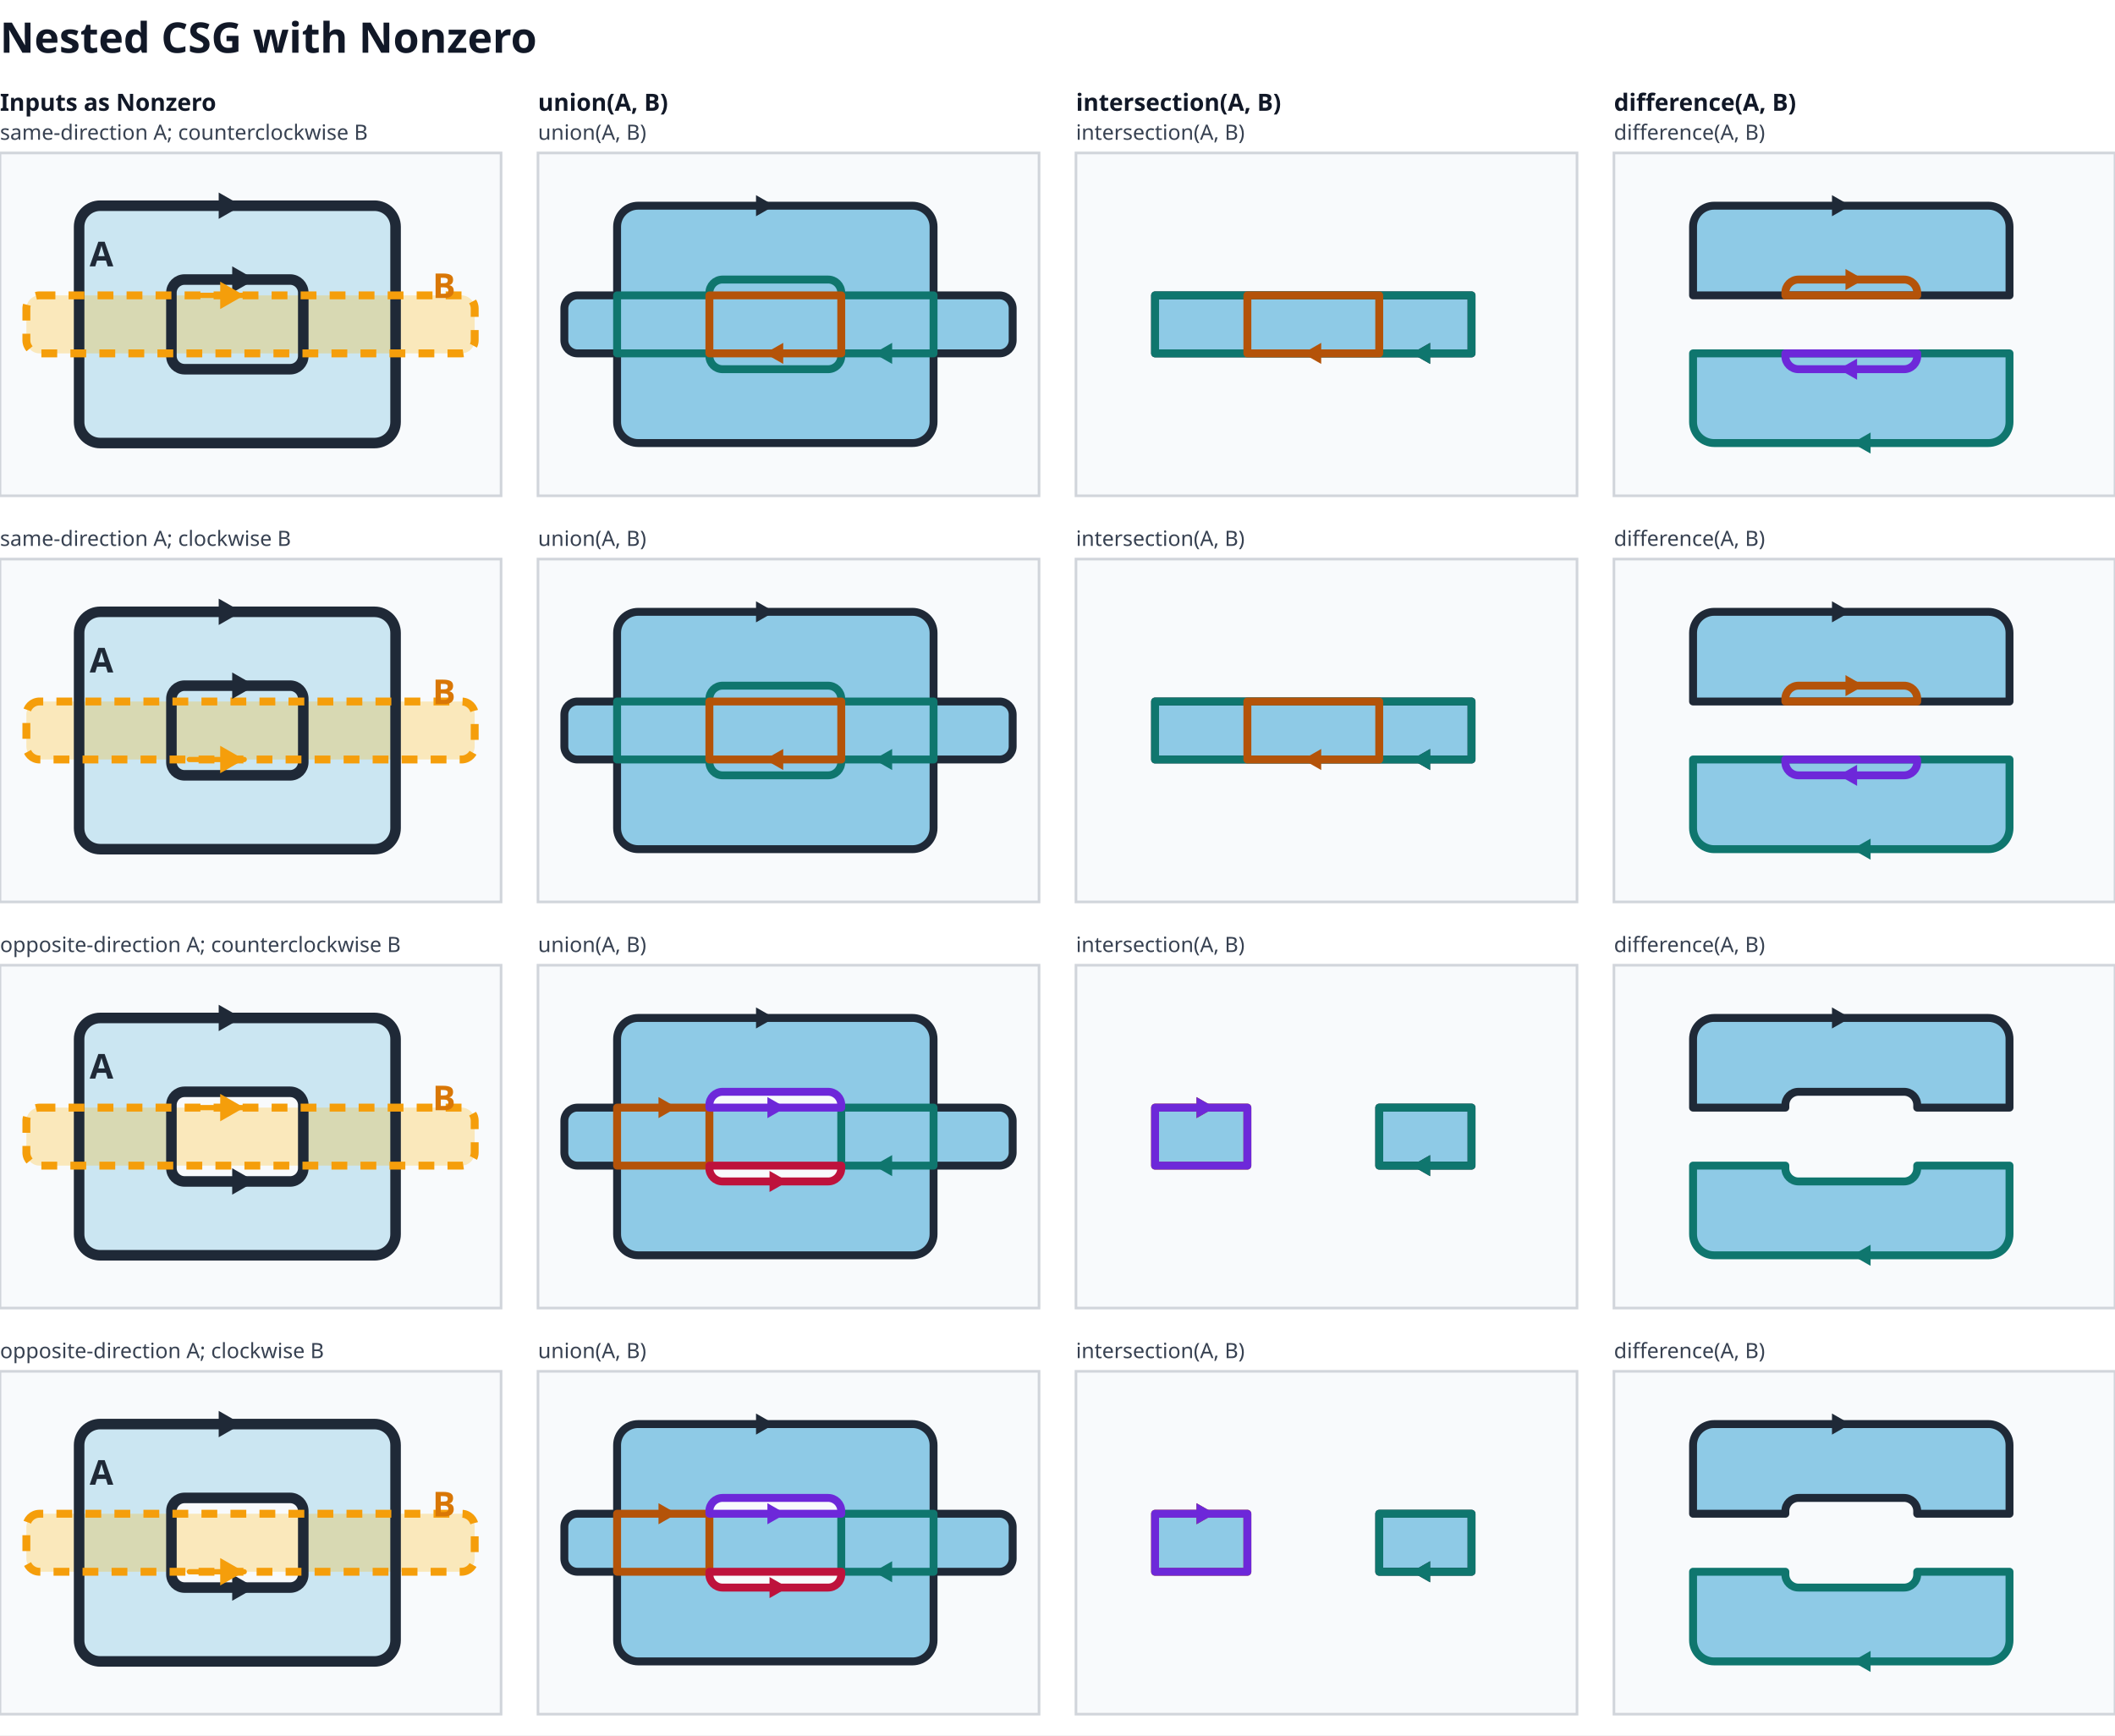
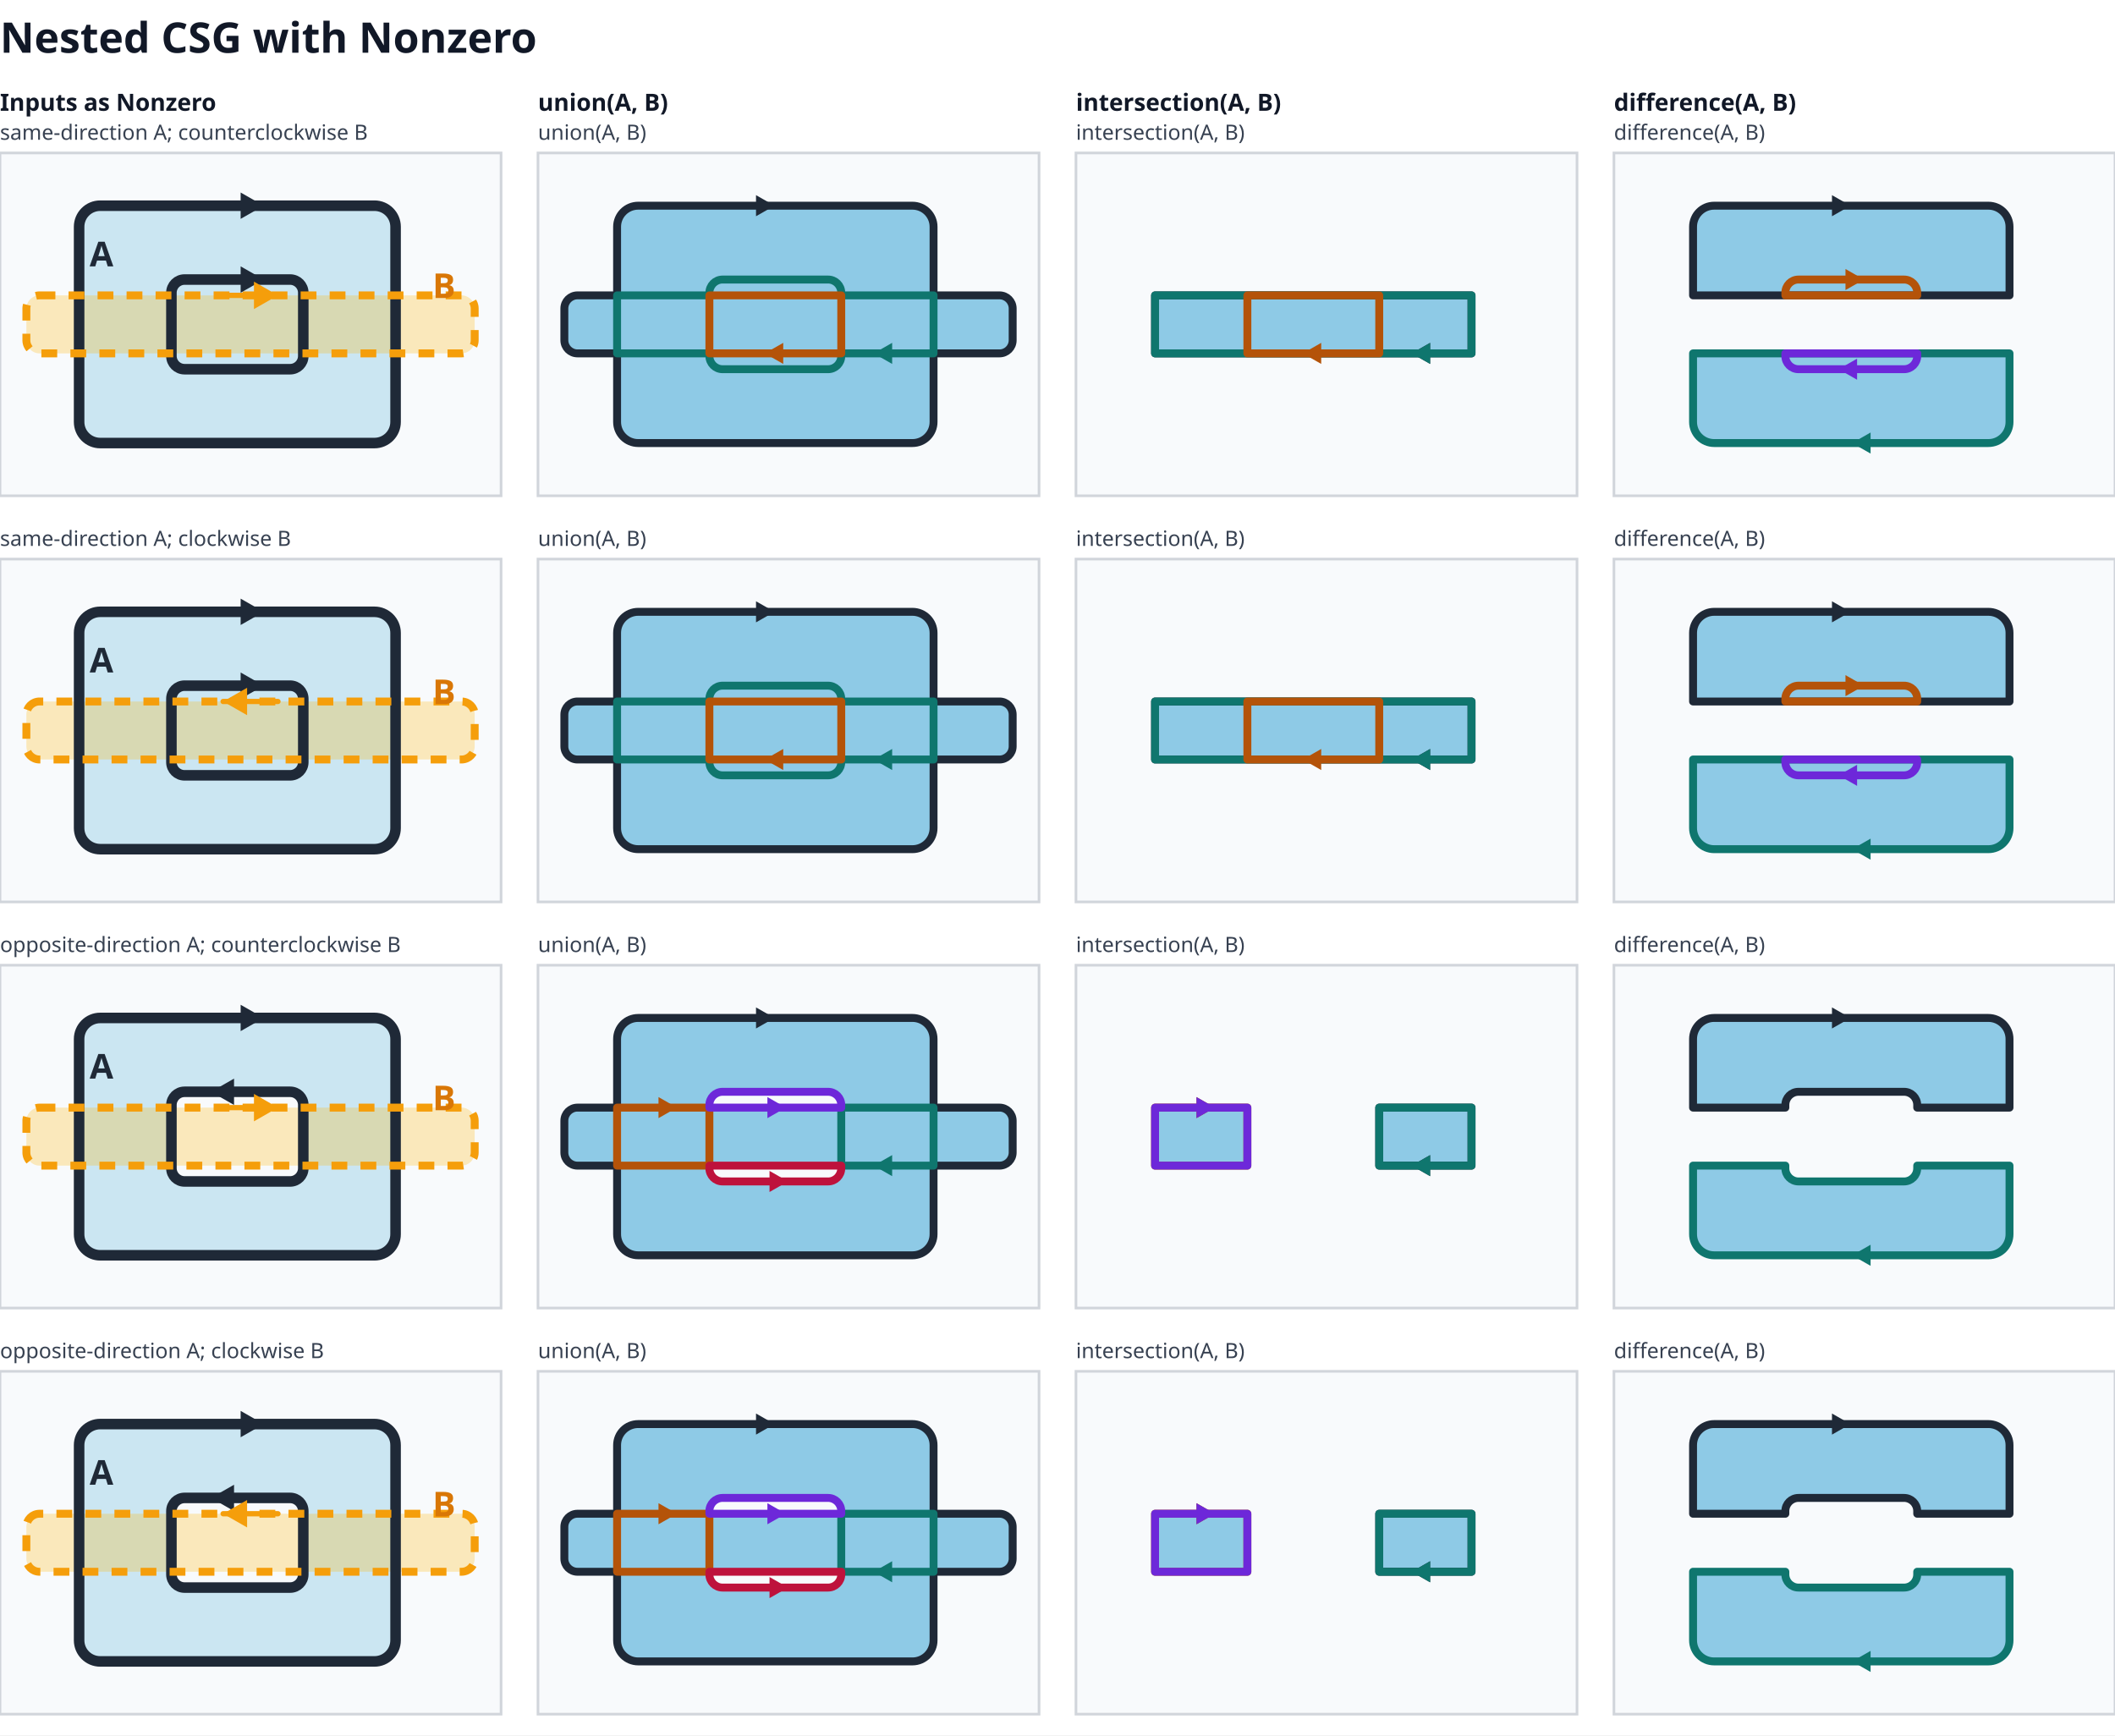
<svg xmlns="http://www.w3.org/2000/svg" viewBox="0 0 802 658">
  <rect x="0" y="0" width="802" height="658" style="fill: #ffffff; stroke: none" />
  <text x="0" y="20" font-size="16" style="fill: #111827; font-family: system-ui, sans-serif; font-weight: 700">Nested CSG with Nonzero</text>
  <text x="0" y="42" font-size="9" style="fill: #111827; font-family: system-ui, sans-serif; font-weight: 700">Inputs as Nonzero</text>
  <text x="204" y="42" font-size="9" style="fill: #111827; font-family: system-ui, sans-serif; font-weight: 700">union(A, B)</text>
  <text x="408" y="42" font-size="9" style="fill: #111827; font-family: system-ui, sans-serif; font-weight: 700">intersection(A, B)</text>
  <text x="612" y="42" font-size="9" style="fill: #111827; font-family: system-ui, sans-serif; font-weight: 700">difference(A, B)</text>
  <rect x="0" y="58" width="190" height="130" style="fill: #f8fafc; stroke: #d1d5db; stroke-width: 1" />
  <text x="0" y="53" font-size="8" style="fill: #374151; font-family: system-ui, sans-serif">same-direction A; counterclockwise B</text>
  <path d="M 38 78 H 142 A 8 8 0 0 1 150 86 V 160 A 8 8 0 0 1 142 168 H 38 A 8 8 0 0 1 30 160 V 86 A 8 8 0 0 1 38 78 Z M 70 106 H 110 A 5 5 0 0 1 115 111 V 135 A 5 5 0 0 1 110 140 H 70 A 5 5 0 0 1 65 135 V 111 A 5 5 0 0 1 70 106 Z" style="fill: rgba(142, 202, 230, 0.42); fill-rule: nonzero; stroke: none" />
  <path d="M 15 112 H 175 A 5 5 0 0 1 180 117 V 129 A 5 5 0 0 1 175 134 H 15 A 5 5 0 0 1 10 129 V 117 A 5 5 0 0 1 15 112 Z" style="fill: rgba(255, 183, 3, 0.26); fill-rule: nonzero; stroke: none" />
  <path d="M 38 78 H 142 A 8 8 0 0 1 150 86 V 160 A 8 8 0 0 1 142 168 H 38 A 8 8 0 0 1 30 160 V 86 A 8 8 0 0 1 38 78 Z M 70 106 H 110 A 5 5 0 0 1 115 111 V 135 A 5 5 0 0 1 110 140 H 70 A 5 5 0 0 1 65 135 V 111 A 5 5 0 0 1 70 106 Z" style="fill: none; stroke: #1f2937; stroke-width: 4; stroke-linejoin: round" />
  <path d="M 15 112 H 175 A 5 5 0 0 1 180 117 V 129 A 5 5 0 0 1 175 134 H 15 A 5 5 0 0 1 10 129 V 117 A 5 5 0 0 1 15 112 Z" style="fill: none; stroke: #f59e0b; stroke-width: 3; stroke-dasharray: 6 5; stroke-linejoin: round" />
  <text x="34" y="101" font-size="13" style="fill: #1f2937; font-family: system-ui, sans-serif; font-weight: 700">A</text>
  <text x="164" y="113" font-size="13" style="fill: #d97706; font-family: system-ui, sans-serif; font-weight: 700">B</text>
-   <path d="M 71.68 78 H 91.68" style="fill: none; stroke: #1f2937; stroke-width: 2; stroke-linecap: round" />
-   <path d="M 91.68 78 L 82.93 83 V 73 Z" style="fill: #1f2937; stroke: none" />
-   <path d="M 76.8 106 H 96.8" style="fill: none; stroke: #1f2937; stroke-width: 2; stroke-linecap: round" />
-   <path d="M 96.8 106 L 88.05 111 V 101 Z" style="fill: #1f2937; stroke: none" />
-   <path d="M 71.8 112 H 92.6" style="fill: none; stroke: #f59e0b; stroke-width: 2; stroke-linecap: round" />
-   <path d="M 92.6 112 L 83.5 117.2 V 106.8 Z" style="fill: #f59e0b; stroke: none" />
+   <path d="M 80 78 H 100" style="fill: none; stroke: #1f2937; stroke-width: 2; stroke-linecap: round" />
+   <path d="M 100 78 L 91.25 83 V 73 Z" style="fill: #1f2937; stroke: none" />
+   <path d="M 80 106 H 100" style="fill: none; stroke: #1f2937; stroke-width: 2; stroke-linecap: round" />
+   <path d="M 100 106 L 91.25 111 V 101 Z" style="fill: #1f2937; stroke: none" />
+   <path d="M 84.6 112 H 105.4" style="fill: none; stroke: #f59e0b; stroke-width: 2; stroke-linecap: round" />
+   <path d="M 105.4 112 L 96.3 117.2 V 106.8 Z" style="fill: #f59e0b; stroke: none" />
  <rect x="204" y="58" width="190" height="130" style="fill: #f8fafc; stroke: #d1d5db; stroke-width: 1" />
  <text x="204" y="53" font-size="8" style="fill: #374151; font-family: system-ui, sans-serif">union(A, B)</text>
  <path d="M 242 78 H 346 A 8 8 0 0 1 354 86 V 112 H 379 A 5 5 0 0 1 384 117 V 129 A 5 5 0 0 1 379 134 H 354 V 160 A 8 8 0 0 1 346 168 H 242 A 8 8 0 0 1 234 160 V 134 H 219 A 5 5 0 0 1 214 129 V 117 A 5 5 0 0 1 219 112 H 234 V 86 A 8 8 0 0 1 242 78 Z M 354 112 V 134 H 319 V 135 A 5 5 0 0 1 314 140 H 274 A 5 5 0 0 1 269 135 V 134 H 234 V 112 H 269 V 111 A 5 5 0 0 1 274 106 H 314 A 5 5 0 0 1 319 111 V 112 Z M 319 112 V 134 H 269 V 112 Z" style="fill: #8ecae6; fill-rule: nonzero; stroke: none" />
  <path d="M 242 78 H 346 A 8 8 0 0 1 354 86 V 112 H 379 A 5 5 0 0 1 384 117 V 129 A 5 5 0 0 1 379 134 H 354 V 160 A 8 8 0 0 1 346 168 H 242 A 8 8 0 0 1 234 160 V 134 H 219 A 5 5 0 0 1 214 129 V 117 A 5 5 0 0 1 219 112 H 234 V 86 A 8 8 0 0 1 242 78 Z" style="fill: none; stroke: #1f2937; stroke-width: 3.0; stroke-linejoin: round" />
  <path d="M 277.68 78 H 293.68" style="fill: none; stroke: #1f2937; stroke-width: 2; stroke-linecap: round" />
  <path d="M 293.68 78 L 286.68 82 V 74 Z" style="fill: #1f2937; stroke: none" />
  <path d="M 354 112 V 134 H 319 V 135 A 5 5 0 0 1 314 140 H 274 A 5 5 0 0 1 269 135 V 134 H 234 V 112 H 269 V 111 A 5 5 0 0 1 274 106 H 314 A 5 5 0 0 1 319 111 V 112 Z" style="fill: none; stroke: #0f766e; stroke-width: 3.0; stroke-linejoin: round" />
  <path d="M 347.3 134 H 331.3" style="fill: none; stroke: #0f766e; stroke-width: 2; stroke-linecap: round" />
  <path d="M 331.3 134 L 338.3 130 V 138 Z" style="fill: #0f766e; stroke: none" />
  <path d="M 319 112 V 134 H 269 V 112 Z" style="fill: none; stroke: #b45309; stroke-width: 3.0; stroke-linejoin: round" />
  <path d="M 306 134 H 290" style="fill: none; stroke: #b45309; stroke-width: 2; stroke-linecap: round" />
  <path d="M 290 134 L 297 130 V 138 Z" style="fill: #b45309; stroke: none" />
  <rect x="408" y="58" width="190" height="130" style="fill: #f8fafc; stroke: #d1d5db; stroke-width: 1" />
  <text x="408" y="53" font-size="8" style="fill: #374151; font-family: system-ui, sans-serif">intersection(A, B)</text>
  <path d="M 558 112 V 134 H 523 H 473 H 438 V 112 H 473 H 523 Z M 558 112 V 134 H 523 H 473 H 438 V 112 H 473 H 523 Z M 523 112 V 134 H 473 V 112 Z" style="fill: #8ecae6; fill-rule: nonzero; stroke: none" />
  <path d="M 558 112 V 134 H 523 H 473 H 438 V 112 H 473 H 523 Z" style="fill: none; stroke: #1f2937; stroke-width: 3.0; stroke-linejoin: round" />
  <path d="M 551.3 134 H 535.3" style="fill: none; stroke: #1f2937; stroke-width: 2; stroke-linecap: round" />
  <path d="M 535.3 134 L 542.3 130 V 138 Z" style="fill: #1f2937; stroke: none" />
  <path d="M 558 112 V 134 H 523 H 473 H 438 V 112 H 473 H 523 Z" style="fill: none; stroke: #0f766e; stroke-width: 3.0; stroke-linejoin: round" />
  <path d="M 551.3 134 H 535.3" style="fill: none; stroke: #0f766e; stroke-width: 2; stroke-linecap: round" />
  <path d="M 535.3 134 L 542.3 130 V 138 Z" style="fill: #0f766e; stroke: none" />
  <path d="M 523 112 V 134 H 473 V 112 Z" style="fill: none; stroke: #b45309; stroke-width: 3.0; stroke-linejoin: round" />
  <path d="M 510 134 H 494" style="fill: none; stroke: #b45309; stroke-width: 2; stroke-linecap: round" />
  <path d="M 494 134 L 501 130 V 138 Z" style="fill: #b45309; stroke: none" />
  <rect x="612" y="58" width="190" height="130" style="fill: #f8fafc; stroke: #d1d5db; stroke-width: 1" />
  <text x="612" y="53" font-size="8" style="fill: #374151; font-family: system-ui, sans-serif">difference(A, B)</text>
  <path d="M 650 78 H 754 A 8 8 0 0 1 762 86 V 112 H 727 H 677 H 642 V 86 A 8 8 0 0 1 650 78 Z M 762 134 V 160 A 8 8 0 0 1 754 168 H 650 A 8 8 0 0 1 642 160 V 134 H 677 H 727 Z M 682 106 H 722 A 5 5 0 0 1 727 111 V 112 H 677 V 111 A 5 5 0 0 1 682 106 Z M 727 134 V 135 A 5 5 0 0 1 722 140 H 682 A 5 5 0 0 1 677 135 V 134 Z" style="fill: #8ecae6; fill-rule: nonzero; stroke: none" />
  <path d="M 650 78 H 754 A 8 8 0 0 1 762 86 V 112 H 727 H 677 H 642 V 86 A 8 8 0 0 1 650 78 Z" style="fill: none; stroke: #1f2937; stroke-width: 3.0; stroke-linejoin: round" />
  <path d="M 685.68 78 H 701.68" style="fill: none; stroke: #1f2937; stroke-width: 2; stroke-linecap: round" />
  <path d="M 701.68 78 L 694.68 82 V 74 Z" style="fill: #1f2937; stroke: none" />
  <path d="M 762 134 V 160 A 8 8 0 0 1 754 168 H 650 A 8 8 0 0 1 642 160 V 134 H 677 H 727 Z" style="fill: none; stroke: #0f766e; stroke-width: 3.0; stroke-linejoin: round" />
  <path d="M 718.32 168 H 702.32" style="fill: none; stroke: #0f766e; stroke-width: 2; stroke-linecap: round" />
  <path d="M 702.32 168 L 709.32 164 V 172 Z" style="fill: #0f766e; stroke: none" />
  <path d="M 682 106 H 722 A 5 5 0 0 1 727 111 V 112 H 677 V 111 A 5 5 0 0 1 682 106 Z" style="fill: none; stroke: #b45309; stroke-width: 3.0; stroke-linejoin: round" />
  <path d="M 690.8 106 H 706.8" style="fill: none; stroke: #b45309; stroke-width: 2; stroke-linecap: round" />
  <path d="M 706.8 106 L 699.8 110 V 102 Z" style="fill: #b45309; stroke: none" />
  <path d="M 727 134 V 135 A 5 5 0 0 1 722 140 H 682 A 5 5 0 0 1 677 135 V 134 Z" style="fill: none; stroke: #6d28d9; stroke-width: 3.0; stroke-linejoin: round" />
  <path d="M 713.2 140 H 697.2" style="fill: none; stroke: #6d28d9; stroke-width: 2; stroke-linecap: round" />
  <path d="M 697.2 140 L 704.2 136 V 144 Z" style="fill: #6d28d9; stroke: none" />
  <rect x="0" y="212" width="190" height="130" style="fill: #f8fafc; stroke: #d1d5db; stroke-width: 1" />
  <text x="0" y="207" font-size="8" style="fill: #374151; font-family: system-ui, sans-serif">same-direction A; clockwise B</text>
  <path d="M 38 232 H 142 A 8 8 0 0 1 150 240 V 314 A 8 8 0 0 1 142 322 H 38 A 8 8 0 0 1 30 314 V 240 A 8 8 0 0 1 38 232 Z M 70 260 H 110 A 5 5 0 0 1 115 265 V 289 A 5 5 0 0 1 110 294 H 70 A 5 5 0 0 1 65 289 V 265 A 5 5 0 0 1 70 260 Z" style="fill: rgba(142, 202, 230, 0.42); fill-rule: nonzero; stroke: none" />
  <path d="M 15 266 A 5 5 0 0 0 10 271 V 283 A 5 5 0 0 0 15 288 H 175 A 5 5 0 0 0 180 283 V 271 A 5 5 0 0 0 175 266 Z" style="fill: rgba(255, 183, 3, 0.26); fill-rule: nonzero; stroke: none" />
  <path d="M 38 232 H 142 A 8 8 0 0 1 150 240 V 314 A 8 8 0 0 1 142 322 H 38 A 8 8 0 0 1 30 314 V 240 A 8 8 0 0 1 38 232 Z M 70 260 H 110 A 5 5 0 0 1 115 265 V 289 A 5 5 0 0 1 110 294 H 70 A 5 5 0 0 1 65 289 V 265 A 5 5 0 0 1 70 260 Z" style="fill: none; stroke: #1f2937; stroke-width: 4; stroke-linejoin: round" />
  <path d="M 15 266 A 5 5 0 0 0 10 271 V 283 A 5 5 0 0 0 15 288 H 175 A 5 5 0 0 0 180 283 V 271 A 5 5 0 0 0 175 266 Z" style="fill: none; stroke: #f59e0b; stroke-width: 3; stroke-dasharray: 6 5; stroke-linejoin: round" />
  <text x="34" y="255" font-size="13" style="fill: #1f2937; font-family: system-ui, sans-serif; font-weight: 700">A</text>
  <text x="164" y="267" font-size="13" style="fill: #d97706; font-family: system-ui, sans-serif; font-weight: 700">B</text>
-   <path d="M 71.68 232 H 91.68" style="fill: none; stroke: #1f2937; stroke-width: 2; stroke-linecap: round" />
-   <path d="M 91.68 232 L 82.93 237 V 227 Z" style="fill: #1f2937; stroke: none" />
-   <path d="M 76.8 260 H 96.8" style="fill: none; stroke: #1f2937; stroke-width: 2; stroke-linecap: round" />
-   <path d="M 96.8 260 L 88.05 265 V 255 Z" style="fill: #1f2937; stroke: none" />
-   <path d="M 71.8 288 H 92.6" style="fill: none; stroke: #f59e0b; stroke-width: 2; stroke-linecap: round" />
-   <path d="M 92.6 288 L 83.5 293.2 V 282.8 Z" style="fill: #f59e0b; stroke: none" />
+   <path d="M 80 232 H 100" style="fill: none; stroke: #1f2937; stroke-width: 2; stroke-linecap: round" />
+   <path d="M 100 232 L 91.25 237 V 227 Z" style="fill: #1f2937; stroke: none" />
+   <path d="M 80 260 H 100" style="fill: none; stroke: #1f2937; stroke-width: 2; stroke-linecap: round" />
+   <path d="M 100 260 L 91.25 265 V 255 Z" style="fill: #1f2937; stroke: none" />
+   <path d="M 105.4 266 H 84.6" style="fill: none; stroke: #f59e0b; stroke-width: 2; stroke-linecap: round" />
+   <path d="M 84.6 266 L 93.7 260.8 V 271.2 Z" style="fill: #f59e0b; stroke: none" />
  <rect x="204" y="212" width="190" height="130" style="fill: #f8fafc; stroke: #d1d5db; stroke-width: 1" />
  <text x="204" y="207" font-size="8" style="fill: #374151; font-family: system-ui, sans-serif">union(A, B)</text>
  <path d="M 242 232 H 346 A 8 8 0 0 1 354 240 V 266 H 379 A 5 5 0 0 1 384 271 V 283 A 5 5 0 0 1 379 288 H 354 V 314 A 8 8 0 0 1 346 322 H 242 A 8 8 0 0 1 234 314 V 288 H 219 A 5 5 0 0 1 214 283 V 271 A 5 5 0 0 1 219 266 H 234 V 240 A 8 8 0 0 1 242 232 Z M 354 266 V 288 H 319 V 289 A 5 5 0 0 1 314 294 H 274 A 5 5 0 0 1 269 289 V 288 H 234 V 266 H 269 V 265 A 5 5 0 0 1 274 260 H 314 A 5 5 0 0 1 319 265 V 266 Z M 319 266 V 288 H 269 V 266 Z" style="fill: #8ecae6; fill-rule: nonzero; stroke: none" />
  <path d="M 242 232 H 346 A 8 8 0 0 1 354 240 V 266 H 379 A 5 5 0 0 1 384 271 V 283 A 5 5 0 0 1 379 288 H 354 V 314 A 8 8 0 0 1 346 322 H 242 A 8 8 0 0 1 234 314 V 288 H 219 A 5 5 0 0 1 214 283 V 271 A 5 5 0 0 1 219 266 H 234 V 240 A 8 8 0 0 1 242 232 Z" style="fill: none; stroke: #1f2937; stroke-width: 3.0; stroke-linejoin: round" />
  <path d="M 277.68 232 H 293.68" style="fill: none; stroke: #1f2937; stroke-width: 2; stroke-linecap: round" />
  <path d="M 293.68 232 L 286.68 236 V 228 Z" style="fill: #1f2937; stroke: none" />
  <path d="M 354 266 V 288 H 319 V 289 A 5 5 0 0 1 314 294 H 274 A 5 5 0 0 1 269 289 V 288 H 234 V 266 H 269 V 265 A 5 5 0 0 1 274 260 H 314 A 5 5 0 0 1 319 265 V 266 Z" style="fill: none; stroke: #0f766e; stroke-width: 3.0; stroke-linejoin: round" />
  <path d="M 347.3 288 H 331.3" style="fill: none; stroke: #0f766e; stroke-width: 2; stroke-linecap: round" />
  <path d="M 331.3 288 L 338.3 284 V 292 Z" style="fill: #0f766e; stroke: none" />
  <path d="M 319 266 V 288 H 269 V 266 Z" style="fill: none; stroke: #b45309; stroke-width: 3.0; stroke-linejoin: round" />
  <path d="M 306 288 H 290" style="fill: none; stroke: #b45309; stroke-width: 2; stroke-linecap: round" />
  <path d="M 290 288 L 297 284 V 292 Z" style="fill: #b45309; stroke: none" />
  <rect x="408" y="212" width="190" height="130" style="fill: #f8fafc; stroke: #d1d5db; stroke-width: 1" />
  <text x="408" y="207" font-size="8" style="fill: #374151; font-family: system-ui, sans-serif">intersection(A, B)</text>
  <path d="M 558 266 V 288 H 523 H 473 H 438 V 266 H 473 H 523 Z M 558 266 V 288 H 523 H 473 H 438 V 266 H 473 H 523 Z M 523 266 V 288 H 473 V 266 Z" style="fill: #8ecae6; fill-rule: nonzero; stroke: none" />
  <path d="M 558 266 V 288 H 523 H 473 H 438 V 266 H 473 H 523 Z" style="fill: none; stroke: #1f2937; stroke-width: 3.0; stroke-linejoin: round" />
  <path d="M 551.3 288 H 535.3" style="fill: none; stroke: #1f2937; stroke-width: 2; stroke-linecap: round" />
  <path d="M 535.3 288 L 542.3 284 V 292 Z" style="fill: #1f2937; stroke: none" />
  <path d="M 558 266 V 288 H 523 H 473 H 438 V 266 H 473 H 523 Z" style="fill: none; stroke: #0f766e; stroke-width: 3.0; stroke-linejoin: round" />
  <path d="M 551.3 288 H 535.3" style="fill: none; stroke: #0f766e; stroke-width: 2; stroke-linecap: round" />
  <path d="M 535.3 288 L 542.3 284 V 292 Z" style="fill: #0f766e; stroke: none" />
  <path d="M 523 266 V 288 H 473 V 266 Z" style="fill: none; stroke: #b45309; stroke-width: 3.0; stroke-linejoin: round" />
  <path d="M 510 288 H 494" style="fill: none; stroke: #b45309; stroke-width: 2; stroke-linecap: round" />
  <path d="M 494 288 L 501 284 V 292 Z" style="fill: #b45309; stroke: none" />
  <rect x="612" y="212" width="190" height="130" style="fill: #f8fafc; stroke: #d1d5db; stroke-width: 1" />
  <text x="612" y="207" font-size="8" style="fill: #374151; font-family: system-ui, sans-serif">difference(A, B)</text>
  <path d="M 650 232 H 754 A 8 8 0 0 1 762 240 V 266 H 727 H 677 H 642 V 240 A 8 8 0 0 1 650 232 Z M 762 288 V 314 A 8 8 0 0 1 754 322 H 650 A 8 8 0 0 1 642 314 V 288 H 677 H 727 Z M 682 260 H 722 A 5 5 0 0 1 727 265 V 266 H 677 V 265 A 5 5 0 0 1 682 260 Z M 727 288 V 289 A 5 5 0 0 1 722 294 H 682 A 5 5 0 0 1 677 289 V 288 Z" style="fill: #8ecae6; fill-rule: nonzero; stroke: none" />
  <path d="M 650 232 H 754 A 8 8 0 0 1 762 240 V 266 H 727 H 677 H 642 V 240 A 8 8 0 0 1 650 232 Z" style="fill: none; stroke: #1f2937; stroke-width: 3.0; stroke-linejoin: round" />
  <path d="M 685.68 232 H 701.68" style="fill: none; stroke: #1f2937; stroke-width: 2; stroke-linecap: round" />
  <path d="M 701.68 232 L 694.68 236 V 228 Z" style="fill: #1f2937; stroke: none" />
  <path d="M 762 288 V 314 A 8 8 0 0 1 754 322 H 650 A 8 8 0 0 1 642 314 V 288 H 677 H 727 Z" style="fill: none; stroke: #0f766e; stroke-width: 3.0; stroke-linejoin: round" />
  <path d="M 718.32 322 H 702.32" style="fill: none; stroke: #0f766e; stroke-width: 2; stroke-linecap: round" />
  <path d="M 702.32 322 L 709.32 318 V 326 Z" style="fill: #0f766e; stroke: none" />
  <path d="M 682 260 H 722 A 5 5 0 0 1 727 265 V 266 H 677 V 265 A 5 5 0 0 1 682 260 Z" style="fill: none; stroke: #b45309; stroke-width: 3.0; stroke-linejoin: round" />
  <path d="M 690.8 260 H 706.8" style="fill: none; stroke: #b45309; stroke-width: 2; stroke-linecap: round" />
  <path d="M 706.8 260 L 699.8 264 V 256 Z" style="fill: #b45309; stroke: none" />
  <path d="M 727 288 V 289 A 5 5 0 0 1 722 294 H 682 A 5 5 0 0 1 677 289 V 288 Z" style="fill: none; stroke: #6d28d9; stroke-width: 3.0; stroke-linejoin: round" />
  <path d="M 713.2 294 H 697.2" style="fill: none; stroke: #6d28d9; stroke-width: 2; stroke-linecap: round" />
  <path d="M 697.2 294 L 704.2 290 V 298 Z" style="fill: #6d28d9; stroke: none" />
  <rect x="0" y="366" width="190" height="130" style="fill: #f8fafc; stroke: #d1d5db; stroke-width: 1" />
  <text x="0" y="361" font-size="8" style="fill: #374151; font-family: system-ui, sans-serif">opposite-direction A; counterclockwise B</text>
  <path d="M 38 386 H 142 A 8 8 0 0 1 150 394 V 468 A 8 8 0 0 1 142 476 H 38 A 8 8 0 0 1 30 468 V 394 A 8 8 0 0 1 38 386 Z M 70 414 A 5 5 0 0 0 65 419 V 443 A 5 5 0 0 0 70 448 H 110 A 5 5 0 0 0 115 443 V 419 A 5 5 0 0 0 110 414 Z" style="fill: rgba(142, 202, 230, 0.42); fill-rule: nonzero; stroke: none" />
  <path d="M 15 420 H 175 A 5 5 0 0 1 180 425 V 437 A 5 5 0 0 1 175 442 H 15 A 5 5 0 0 1 10 437 V 425 A 5 5 0 0 1 15 420 Z" style="fill: rgba(255, 183, 3, 0.26); fill-rule: nonzero; stroke: none" />
  <path d="M 38 386 H 142 A 8 8 0 0 1 150 394 V 468 A 8 8 0 0 1 142 476 H 38 A 8 8 0 0 1 30 468 V 394 A 8 8 0 0 1 38 386 Z M 70 414 A 5 5 0 0 0 65 419 V 443 A 5 5 0 0 0 70 448 H 110 A 5 5 0 0 0 115 443 V 419 A 5 5 0 0 0 110 414 Z" style="fill: none; stroke: #1f2937; stroke-width: 4; stroke-linejoin: round" />
  <path d="M 15 420 H 175 A 5 5 0 0 1 180 425 V 437 A 5 5 0 0 1 175 442 H 15 A 5 5 0 0 1 10 437 V 425 A 5 5 0 0 1 15 420 Z" style="fill: none; stroke: #f59e0b; stroke-width: 3; stroke-dasharray: 6 5; stroke-linejoin: round" />
  <text x="34" y="409" font-size="13" style="fill: #1f2937; font-family: system-ui, sans-serif; font-weight: 700">A</text>
  <text x="164" y="421" font-size="13" style="fill: #d97706; font-family: system-ui, sans-serif; font-weight: 700">B</text>
-   <path d="M 71.68 386 H 91.68" style="fill: none; stroke: #1f2937; stroke-width: 2; stroke-linecap: round" />
-   <path d="M 91.68 386 L 82.93 391 V 381 Z" style="fill: #1f2937; stroke: none" />
-   <path d="M 76.8 448 H 96.8" style="fill: none; stroke: #1f2937; stroke-width: 2; stroke-linecap: round" />
-   <path d="M 96.8 448 L 88.05 453 V 443 Z" style="fill: #1f2937; stroke: none" />
-   <path d="M 71.8 420 H 92.6" style="fill: none; stroke: #f59e0b; stroke-width: 2; stroke-linecap: round" />
-   <path d="M 92.6 420 L 83.5 425.2 V 414.8 Z" style="fill: #f59e0b; stroke: none" />
+   <path d="M 80 386 H 100" style="fill: none; stroke: #1f2937; stroke-width: 2; stroke-linecap: round" />
+   <path d="M 100 386 L 91.25 391 V 381 Z" style="fill: #1f2937; stroke: none" />
+   <path d="M 100 414 H 80" style="fill: none; stroke: #1f2937; stroke-width: 2; stroke-linecap: round" />
+   <path d="M 80 414 L 88.75 409 V 419 Z" style="fill: #1f2937; stroke: none" />
+   <path d="M 84.6 420 H 105.4" style="fill: none; stroke: #f59e0b; stroke-width: 2; stroke-linecap: round" />
+   <path d="M 105.4 420 L 96.3 425.2 V 414.8 Z" style="fill: #f59e0b; stroke: none" />
  <rect x="204" y="366" width="190" height="130" style="fill: #f8fafc; stroke: #d1d5db; stroke-width: 1" />
  <text x="204" y="361" font-size="8" style="fill: #374151; font-family: system-ui, sans-serif">union(A, B)</text>
  <path d="M 242 386 H 346 A 8 8 0 0 1 354 394 V 420 H 379 A 5 5 0 0 1 384 425 V 437 A 5 5 0 0 1 379 442 H 354 V 468 A 8 8 0 0 1 346 476 H 242 A 8 8 0 0 1 234 468 V 442 H 219 A 5 5 0 0 1 214 437 V 425 A 5 5 0 0 1 219 420 H 234 V 394 A 8 8 0 0 1 242 386 Z M 354 420 V 442 H 319 V 420 Z M 234 442 V 420 H 269 V 442 Z M 274 414 A 5 5 0 0 0 269 419 V 420 H 319 V 419 A 5 5 0 0 0 314 414 Z M 269 442 V 443 A 5 5 0 0 0 274 448 H 314 A 5 5 0 0 0 319 443 V 442 Z" style="fill: #8ecae6; fill-rule: nonzero; stroke: none" />
  <path d="M 242 386 H 346 A 8 8 0 0 1 354 394 V 420 H 379 A 5 5 0 0 1 384 425 V 437 A 5 5 0 0 1 379 442 H 354 V 468 A 8 8 0 0 1 346 476 H 242 A 8 8 0 0 1 234 468 V 442 H 219 A 5 5 0 0 1 214 437 V 425 A 5 5 0 0 1 219 420 H 234 V 394 A 8 8 0 0 1 242 386 Z" style="fill: none; stroke: #1f2937; stroke-width: 3.0; stroke-linejoin: round" />
  <path d="M 277.68 386 H 293.68" style="fill: none; stroke: #1f2937; stroke-width: 2; stroke-linecap: round" />
  <path d="M 293.68 386 L 286.68 390 V 382 Z" style="fill: #1f2937; stroke: none" />
  <path d="M 354 420 V 442 H 319 V 420 Z" style="fill: none; stroke: #0f766e; stroke-width: 3.0; stroke-linejoin: round" />
  <path d="M 347.3 442 H 331.3" style="fill: none; stroke: #0f766e; stroke-width: 2; stroke-linecap: round" />
  <path d="M 331.3 442 L 338.3 438 V 446 Z" style="fill: #0f766e; stroke: none" />
  <path d="M 234 442 V 420 H 269 V 442 Z" style="fill: none; stroke: #b45309; stroke-width: 3.0; stroke-linejoin: round" />
  <path d="M 240.7 420 H 256.7" style="fill: none; stroke: #b45309; stroke-width: 2; stroke-linecap: round" />
  <path d="M 256.7 420 L 249.7 424 V 416 Z" style="fill: #b45309; stroke: none" />
  <path d="M 274 414 A 5 5 0 0 0 269 419 V 420 H 319 V 419 A 5 5 0 0 0 314 414 Z" style="fill: none; stroke: #6d28d9; stroke-width: 3.0; stroke-linejoin: round" />
  <path d="M 282 420 H 298" style="fill: none; stroke: #6d28d9; stroke-width: 2; stroke-linecap: round" />
  <path d="M 298 420 L 291 424 V 416 Z" style="fill: #6d28d9; stroke: none" />
  <path d="M 269 442 V 443 A 5 5 0 0 0 274 448 H 314 A 5 5 0 0 0 319 443 V 442 Z" style="fill: none; stroke: #be123c; stroke-width: 3.0; stroke-linejoin: round" />
  <path d="M 282.8 448 H 298.8" style="fill: none; stroke: #be123c; stroke-width: 2; stroke-linecap: round" />
  <path d="M 298.8 448 L 291.8 452 V 444 Z" style="fill: #be123c; stroke: none" />
  <rect x="408" y="366" width="190" height="130" style="fill: #f8fafc; stroke: #d1d5db; stroke-width: 1" />
  <text x="408" y="361" font-size="8" style="fill: #374151; font-family: system-ui, sans-serif">intersection(A, B)</text>
  <path d="M 558 420 V 442 H 523 V 420 Z M 558 420 V 442 H 523 V 420 Z M 438 442 V 420 H 473 V 442 Z M 438 442 V 420 H 473 V 442 Z" style="fill: #8ecae6; fill-rule: nonzero; stroke: none" />
  <path d="M 558 420 V 442 H 523 V 420 Z" style="fill: none; stroke: #1f2937; stroke-width: 3.0; stroke-linejoin: round" />
  <path d="M 551.3 442 H 535.3" style="fill: none; stroke: #1f2937; stroke-width: 2; stroke-linecap: round" />
  <path d="M 535.3 442 L 542.3 438 V 446 Z" style="fill: #1f2937; stroke: none" />
  <path d="M 558 420 V 442 H 523 V 420 Z" style="fill: none; stroke: #0f766e; stroke-width: 3.0; stroke-linejoin: round" />
  <path d="M 551.3 442 H 535.3" style="fill: none; stroke: #0f766e; stroke-width: 2; stroke-linecap: round" />
  <path d="M 535.3 442 L 542.3 438 V 446 Z" style="fill: #0f766e; stroke: none" />
  <path d="M 438 442 V 420 H 473 V 442 Z" style="fill: none; stroke: #b45309; stroke-width: 3.0; stroke-linejoin: round" />
  <path d="M 444.7 420 H 460.7" style="fill: none; stroke: #b45309; stroke-width: 2; stroke-linecap: round" />
  <path d="M 460.7 420 L 453.7 424 V 416 Z" style="fill: #b45309; stroke: none" />
  <path d="M 438 442 V 420 H 473 V 442 Z" style="fill: none; stroke: #6d28d9; stroke-width: 3.0; stroke-linejoin: round" />
  <path d="M 444.7 420 H 460.7" style="fill: none; stroke: #6d28d9; stroke-width: 2; stroke-linecap: round" />
  <path d="M 460.7 420 L 453.7 424 V 416 Z" style="fill: #6d28d9; stroke: none" />
  <rect x="612" y="366" width="190" height="130" style="fill: #f8fafc; stroke: #d1d5db; stroke-width: 1" />
  <text x="612" y="361" font-size="8" style="fill: #374151; font-family: system-ui, sans-serif">difference(A, B)</text>
  <path d="M 650 386 H 754 A 8 8 0 0 1 762 394 V 420 H 727 V 419 A 5 5 0 0 0 722 414 H 682 A 5 5 0 0 0 677 419 V 420 H 642 V 394 A 8 8 0 0 1 650 386 Z M 762 442 V 468 A 8 8 0 0 1 754 476 H 650 A 8 8 0 0 1 642 468 V 442 H 677 V 443 A 5 5 0 0 0 682 448 H 722 A 5 5 0 0 0 727 443 V 442 Z" style="fill: #8ecae6; fill-rule: nonzero; stroke: none" />
  <path d="M 650 386 H 754 A 8 8 0 0 1 762 394 V 420 H 727 V 419 A 5 5 0 0 0 722 414 H 682 A 5 5 0 0 0 677 419 V 420 H 642 V 394 A 8 8 0 0 1 650 386 Z" style="fill: none; stroke: #1f2937; stroke-width: 3.0; stroke-linejoin: round" />
  <path d="M 685.68 386 H 701.68" style="fill: none; stroke: #1f2937; stroke-width: 2; stroke-linecap: round" />
  <path d="M 701.68 386 L 694.68 390 V 382 Z" style="fill: #1f2937; stroke: none" />
  <path d="M 762 442 V 468 A 8 8 0 0 1 754 476 H 650 A 8 8 0 0 1 642 468 V 442 H 677 V 443 A 5 5 0 0 0 682 448 H 722 A 5 5 0 0 0 727 443 V 442 Z" style="fill: none; stroke: #0f766e; stroke-width: 3.0; stroke-linejoin: round" />
  <path d="M 718.32 476 H 702.32" style="fill: none; stroke: #0f766e; stroke-width: 2; stroke-linecap: round" />
  <path d="M 702.32 476 L 709.32 472 V 480 Z" style="fill: #0f766e; stroke: none" />
  <rect x="0" y="520" width="190" height="130" style="fill: #f8fafc; stroke: #d1d5db; stroke-width: 1" />
  <text x="0" y="515" font-size="8" style="fill: #374151; font-family: system-ui, sans-serif">opposite-direction A; clockwise B</text>
  <path d="M 38 540 H 142 A 8 8 0 0 1 150 548 V 622 A 8 8 0 0 1 142 630 H 38 A 8 8 0 0 1 30 622 V 548 A 8 8 0 0 1 38 540 Z M 70 568 A 5 5 0 0 0 65 573 V 597 A 5 5 0 0 0 70 602 H 110 A 5 5 0 0 0 115 597 V 573 A 5 5 0 0 0 110 568 Z" style="fill: rgba(142, 202, 230, 0.42); fill-rule: nonzero; stroke: none" />
  <path d="M 15 574 A 5 5 0 0 0 10 579 V 591 A 5 5 0 0 0 15 596 H 175 A 5 5 0 0 0 180 591 V 579 A 5 5 0 0 0 175 574 Z" style="fill: rgba(255, 183, 3, 0.26); fill-rule: nonzero; stroke: none" />
  <path d="M 38 540 H 142 A 8 8 0 0 1 150 548 V 622 A 8 8 0 0 1 142 630 H 38 A 8 8 0 0 1 30 622 V 548 A 8 8 0 0 1 38 540 Z M 70 568 A 5 5 0 0 0 65 573 V 597 A 5 5 0 0 0 70 602 H 110 A 5 5 0 0 0 115 597 V 573 A 5 5 0 0 0 110 568 Z" style="fill: none; stroke: #1f2937; stroke-width: 4; stroke-linejoin: round" />
  <path d="M 15 574 A 5 5 0 0 0 10 579 V 591 A 5 5 0 0 0 15 596 H 175 A 5 5 0 0 0 180 591 V 579 A 5 5 0 0 0 175 574 Z" style="fill: none; stroke: #f59e0b; stroke-width: 3; stroke-dasharray: 6 5; stroke-linejoin: round" />
  <text x="34" y="563" font-size="13" style="fill: #1f2937; font-family: system-ui, sans-serif; font-weight: 700">A</text>
  <text x="164" y="575" font-size="13" style="fill: #d97706; font-family: system-ui, sans-serif; font-weight: 700">B</text>
-   <path d="M 71.68 540 H 91.68" style="fill: none; stroke: #1f2937; stroke-width: 2; stroke-linecap: round" />
-   <path d="M 91.68 540 L 82.93 545 V 535 Z" style="fill: #1f2937; stroke: none" />
-   <path d="M 76.8 602 H 96.8" style="fill: none; stroke: #1f2937; stroke-width: 2; stroke-linecap: round" />
-   <path d="M 96.8 602 L 88.05 607 V 597 Z" style="fill: #1f2937; stroke: none" />
-   <path d="M 71.8 596 H 92.6" style="fill: none; stroke: #f59e0b; stroke-width: 2; stroke-linecap: round" />
-   <path d="M 92.6 596 L 83.5 601.2 V 590.8 Z" style="fill: #f59e0b; stroke: none" />
+   <path d="M 80 540 H 100" style="fill: none; stroke: #1f2937; stroke-width: 2; stroke-linecap: round" />
+   <path d="M 100 540 L 91.25 545 V 535 Z" style="fill: #1f2937; stroke: none" />
+   <path d="M 100 568 H 80" style="fill: none; stroke: #1f2937; stroke-width: 2; stroke-linecap: round" />
+   <path d="M 80 568 L 88.75 563 V 573 Z" style="fill: #1f2937; stroke: none" />
+   <path d="M 105.4 574 H 84.6" style="fill: none; stroke: #f59e0b; stroke-width: 2; stroke-linecap: round" />
+   <path d="M 84.6 574 L 93.7 568.8 V 579.2 Z" style="fill: #f59e0b; stroke: none" />
  <rect x="204" y="520" width="190" height="130" style="fill: #f8fafc; stroke: #d1d5db; stroke-width: 1" />
  <text x="204" y="515" font-size="8" style="fill: #374151; font-family: system-ui, sans-serif">union(A, B)</text>
  <path d="M 242 540 H 346 A 8 8 0 0 1 354 548 V 574 H 379 A 5 5 0 0 1 384 579 V 591 A 5 5 0 0 1 379 596 H 354 V 622 A 8 8 0 0 1 346 630 H 242 A 8 8 0 0 1 234 622 V 596 H 219 A 5 5 0 0 1 214 591 V 579 A 5 5 0 0 1 219 574 H 234 V 548 A 8 8 0 0 1 242 540 Z M 354 574 V 596 H 319 V 574 Z M 234 596 V 574 H 269 V 596 Z M 274 568 A 5 5 0 0 0 269 573 V 574 H 319 V 573 A 5 5 0 0 0 314 568 Z M 269 596 V 597 A 5 5 0 0 0 274 602 H 314 A 5 5 0 0 0 319 597 V 596 Z" style="fill: #8ecae6; fill-rule: nonzero; stroke: none" />
  <path d="M 242 540 H 346 A 8 8 0 0 1 354 548 V 574 H 379 A 5 5 0 0 1 384 579 V 591 A 5 5 0 0 1 379 596 H 354 V 622 A 8 8 0 0 1 346 630 H 242 A 8 8 0 0 1 234 622 V 596 H 219 A 5 5 0 0 1 214 591 V 579 A 5 5 0 0 1 219 574 H 234 V 548 A 8 8 0 0 1 242 540 Z" style="fill: none; stroke: #1f2937; stroke-width: 3.0; stroke-linejoin: round" />
  <path d="M 277.68 540 H 293.68" style="fill: none; stroke: #1f2937; stroke-width: 2; stroke-linecap: round" />
  <path d="M 293.68 540 L 286.68 544 V 536 Z" style="fill: #1f2937; stroke: none" />
  <path d="M 354 574 V 596 H 319 V 574 Z" style="fill: none; stroke: #0f766e; stroke-width: 3.0; stroke-linejoin: round" />
  <path d="M 347.3 596 H 331.3" style="fill: none; stroke: #0f766e; stroke-width: 2; stroke-linecap: round" />
  <path d="M 331.3 596 L 338.3 592 V 600 Z" style="fill: #0f766e; stroke: none" />
  <path d="M 234 596 V 574 H 269 V 596 Z" style="fill: none; stroke: #b45309; stroke-width: 3.0; stroke-linejoin: round" />
  <path d="M 240.7 574 H 256.7" style="fill: none; stroke: #b45309; stroke-width: 2; stroke-linecap: round" />
  <path d="M 256.7 574 L 249.7 578 V 570 Z" style="fill: #b45309; stroke: none" />
  <path d="M 274 568 A 5 5 0 0 0 269 573 V 574 H 319 V 573 A 5 5 0 0 0 314 568 Z" style="fill: none; stroke: #6d28d9; stroke-width: 3.0; stroke-linejoin: round" />
  <path d="M 282 574 H 298" style="fill: none; stroke: #6d28d9; stroke-width: 2; stroke-linecap: round" />
  <path d="M 298 574 L 291 578 V 570 Z" style="fill: #6d28d9; stroke: none" />
  <path d="M 269 596 V 597 A 5 5 0 0 0 274 602 H 314 A 5 5 0 0 0 319 597 V 596 Z" style="fill: none; stroke: #be123c; stroke-width: 3.0; stroke-linejoin: round" />
  <path d="M 282.8 602 H 298.8" style="fill: none; stroke: #be123c; stroke-width: 2; stroke-linecap: round" />
  <path d="M 298.8 602 L 291.8 606 V 598 Z" style="fill: #be123c; stroke: none" />
  <rect x="408" y="520" width="190" height="130" style="fill: #f8fafc; stroke: #d1d5db; stroke-width: 1" />
  <text x="408" y="515" font-size="8" style="fill: #374151; font-family: system-ui, sans-serif">intersection(A, B)</text>
  <path d="M 558 574 V 596 H 523 V 574 Z M 558 574 V 596 H 523 V 574 Z M 438 596 V 574 H 473 V 596 Z M 438 596 V 574 H 473 V 596 Z" style="fill: #8ecae6; fill-rule: nonzero; stroke: none" />
  <path d="M 558 574 V 596 H 523 V 574 Z" style="fill: none; stroke: #1f2937; stroke-width: 3.0; stroke-linejoin: round" />
  <path d="M 551.3 596 H 535.3" style="fill: none; stroke: #1f2937; stroke-width: 2; stroke-linecap: round" />
  <path d="M 535.3 596 L 542.3 592 V 600 Z" style="fill: #1f2937; stroke: none" />
  <path d="M 558 574 V 596 H 523 V 574 Z" style="fill: none; stroke: #0f766e; stroke-width: 3.0; stroke-linejoin: round" />
  <path d="M 551.3 596 H 535.3" style="fill: none; stroke: #0f766e; stroke-width: 2; stroke-linecap: round" />
  <path d="M 535.3 596 L 542.3 592 V 600 Z" style="fill: #0f766e; stroke: none" />
  <path d="M 438 596 V 574 H 473 V 596 Z" style="fill: none; stroke: #b45309; stroke-width: 3.0; stroke-linejoin: round" />
  <path d="M 444.7 574 H 460.7" style="fill: none; stroke: #b45309; stroke-width: 2; stroke-linecap: round" />
  <path d="M 460.7 574 L 453.7 578 V 570 Z" style="fill: #b45309; stroke: none" />
  <path d="M 438 596 V 574 H 473 V 596 Z" style="fill: none; stroke: #6d28d9; stroke-width: 3.0; stroke-linejoin: round" />
  <path d="M 444.7 574 H 460.7" style="fill: none; stroke: #6d28d9; stroke-width: 2; stroke-linecap: round" />
  <path d="M 460.7 574 L 453.7 578 V 570 Z" style="fill: #6d28d9; stroke: none" />
  <rect x="612" y="520" width="190" height="130" style="fill: #f8fafc; stroke: #d1d5db; stroke-width: 1" />
  <text x="612" y="515" font-size="8" style="fill: #374151; font-family: system-ui, sans-serif">difference(A, B)</text>
  <path d="M 650 540 H 754 A 8 8 0 0 1 762 548 V 574 H 727 V 573 A 5 5 0 0 0 722 568 H 682 A 5 5 0 0 0 677 573 V 574 H 642 V 548 A 8 8 0 0 1 650 540 Z M 762 596 V 622 A 8 8 0 0 1 754 630 H 650 A 8 8 0 0 1 642 622 V 596 H 677 V 597 A 5 5 0 0 0 682 602 H 722 A 5 5 0 0 0 727 597 V 596 Z" style="fill: #8ecae6; fill-rule: nonzero; stroke: none" />
  <path d="M 650 540 H 754 A 8 8 0 0 1 762 548 V 574 H 727 V 573 A 5 5 0 0 0 722 568 H 682 A 5 5 0 0 0 677 573 V 574 H 642 V 548 A 8 8 0 0 1 650 540 Z" style="fill: none; stroke: #1f2937; stroke-width: 3.0; stroke-linejoin: round" />
  <path d="M 685.68 540 H 701.68" style="fill: none; stroke: #1f2937; stroke-width: 2; stroke-linecap: round" />
  <path d="M 701.68 540 L 694.68 544 V 536 Z" style="fill: #1f2937; stroke: none" />
  <path d="M 762 596 V 622 A 8 8 0 0 1 754 630 H 650 A 8 8 0 0 1 642 622 V 596 H 677 V 597 A 5 5 0 0 0 682 602 H 722 A 5 5 0 0 0 727 597 V 596 Z" style="fill: none; stroke: #0f766e; stroke-width: 3.0; stroke-linejoin: round" />
  <path d="M 718.32 630 H 702.32" style="fill: none; stroke: #0f766e; stroke-width: 2; stroke-linecap: round" />
  <path d="M 702.32 630 L 709.32 626 V 634 Z" style="fill: #0f766e; stroke: none" />
</svg>
